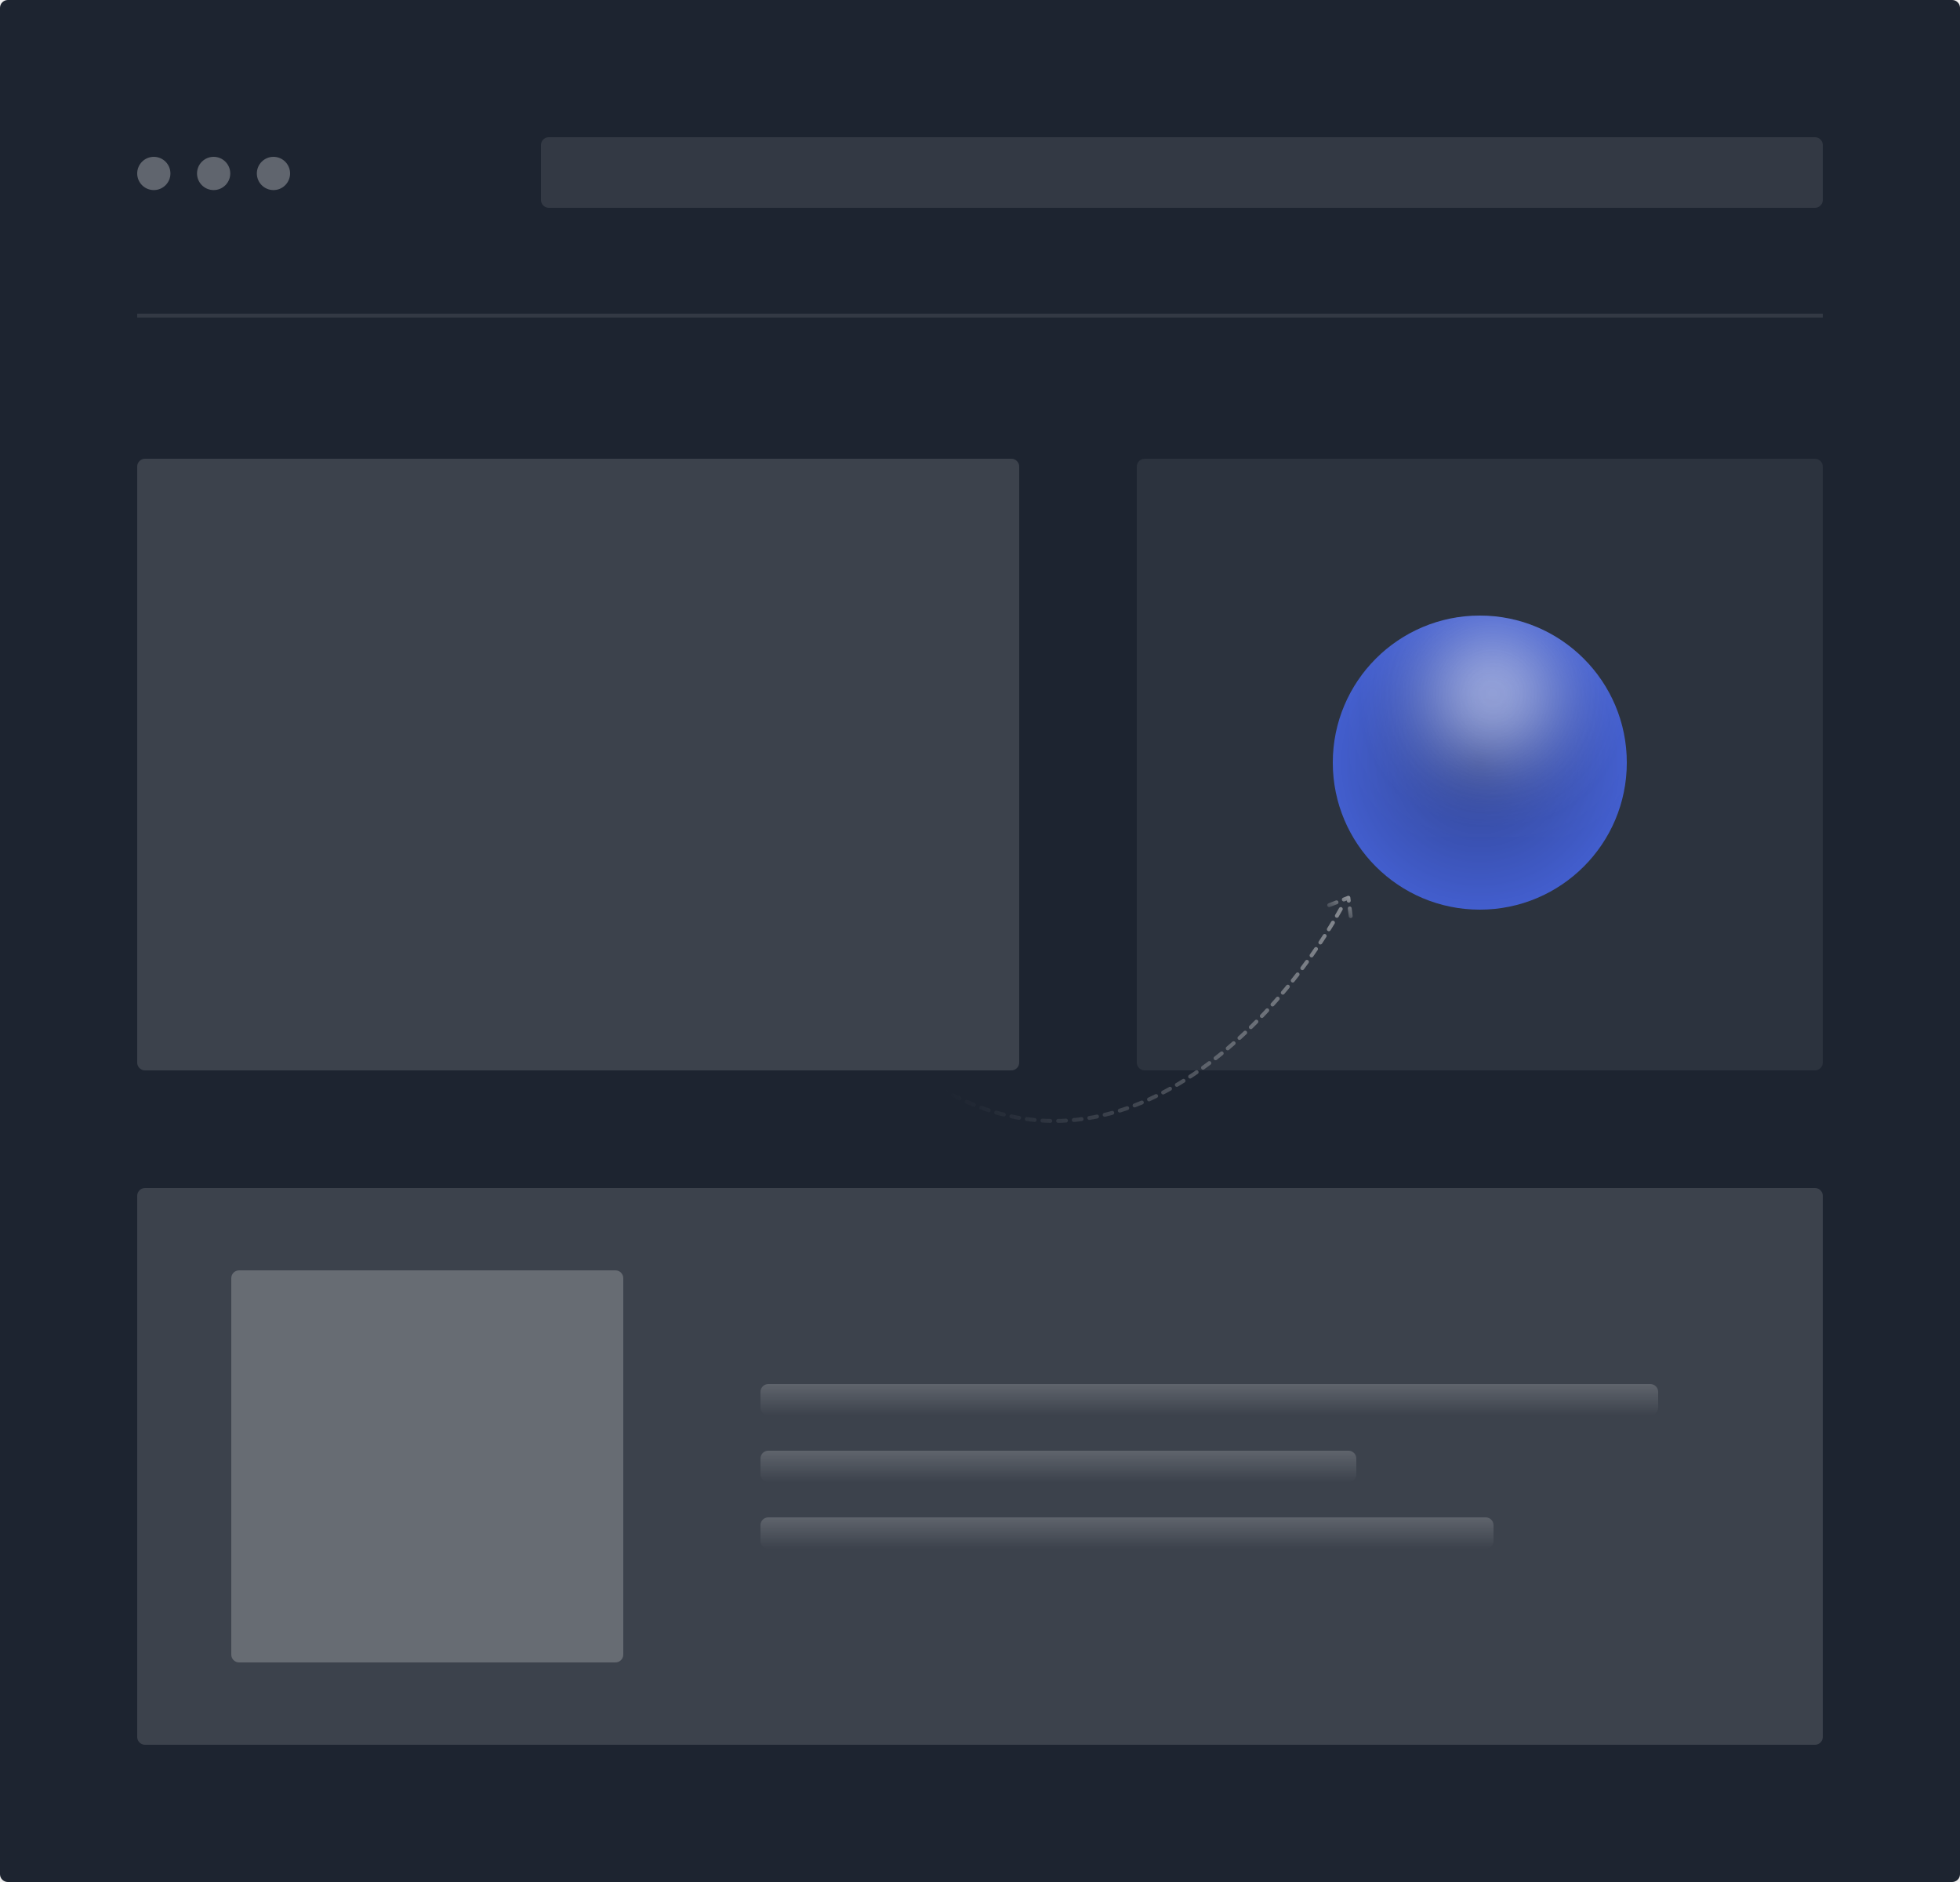
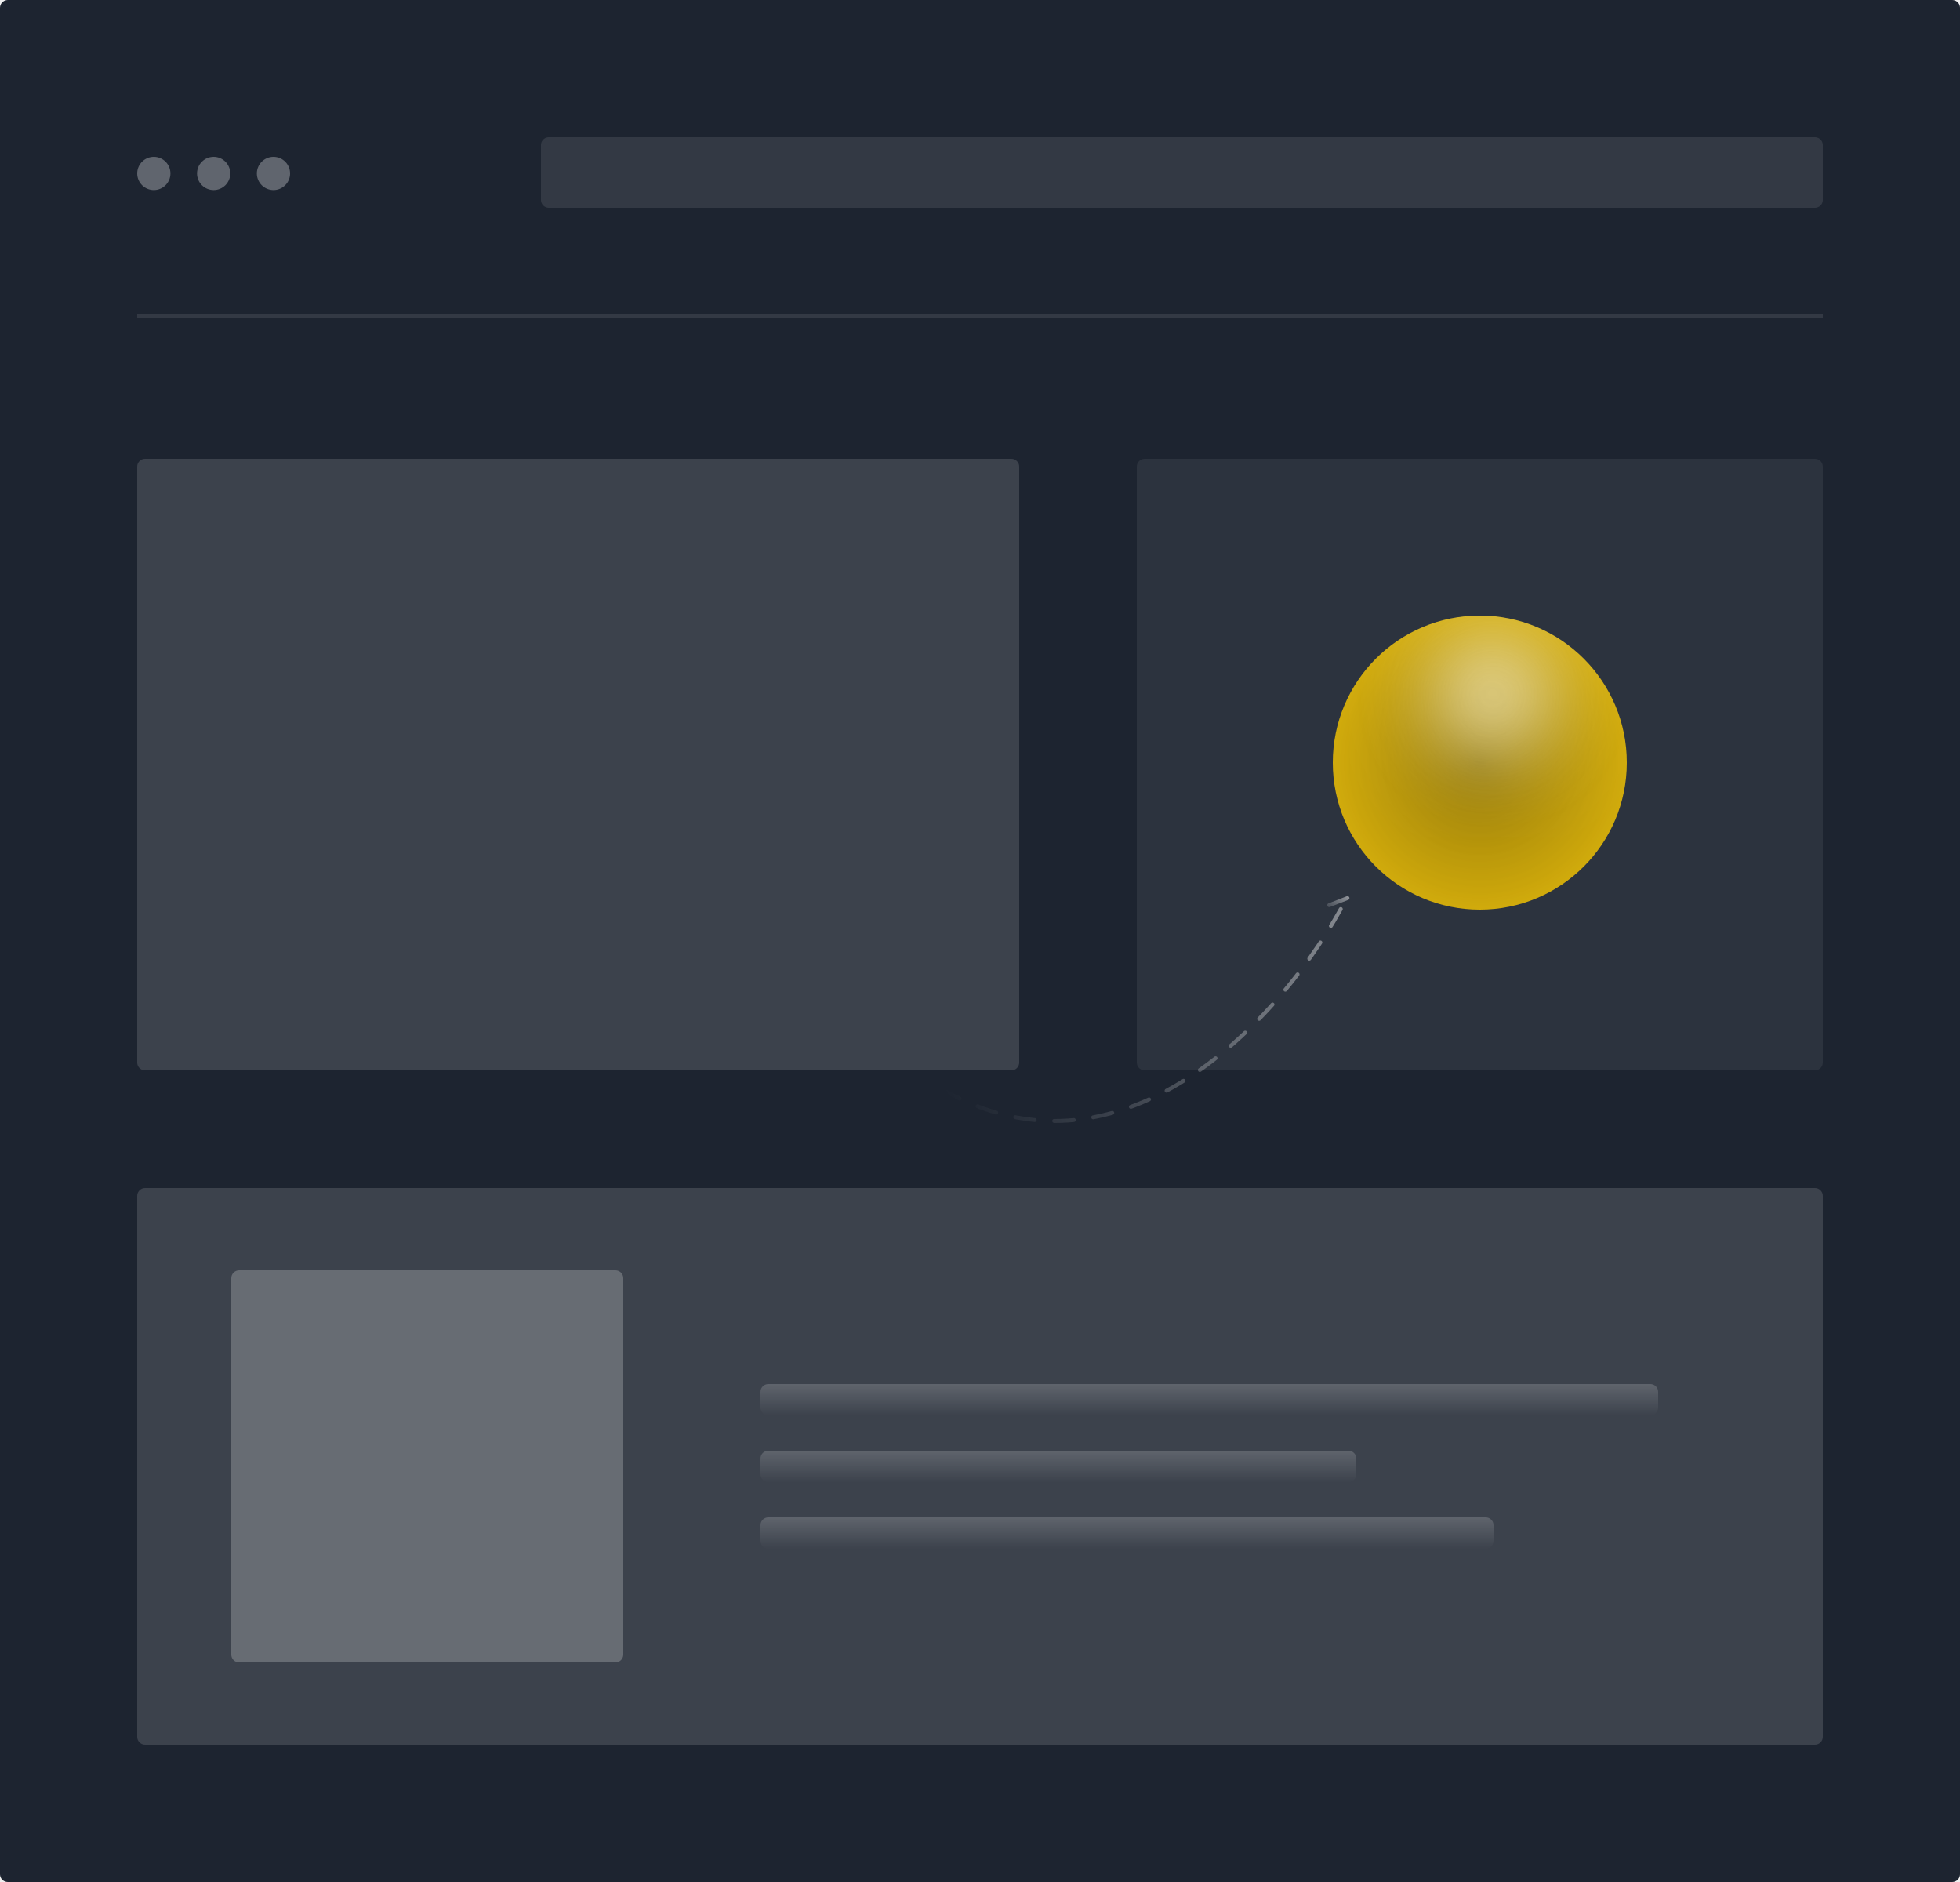
<svg xmlns="http://www.w3.org/2000/svg" width="500" height="480" viewBox="0 0 500 480" fill="none">
+   <style>
+   .floating {
+     animation: float 3s ease-in-out infinite;
+   }
+   .floating-delay-1 {
+     animation-delay: 0.5s;
+   }
+   .floating-delay-2 {
+     animation-delay: 1s;
+   }
+   .dash-line {
+     stroke-dasharray: 5;
+     animation: dash 20s linear infinite;
+   }
+   @keyframes float {
+     0%, 100% { transform: translateY(0); }
+     50% { transform: translateY(-10px); }
+   }
+   @keyframes dash {
+     to { stroke-dashoffset: 1000; }
+   }
+ </style>
  <rect width="500" height="480" rx="2" fill="#1D2430" />
  <rect x="35" y="117" width="225" height="156" rx="2" fill="white" fill-opacity="0.14" />
  <line opacity="0.1" x1="35" y1="80.5" x2="465" y2="80.5" stroke="white" />
-   <rect x="290" y="117" width="175" height="156" rx="2" fill="white" fill-opacity="0.07" />
-   <rect x="35" y="303" width="430" height="142" rx="2" fill="white" fill-opacity="0.14" />
-   <rect x="194" y="353" width="229" height="8" rx="2" fill="url(#paint0_linear_62_128)" fill-opacity="0.18" />
-   <rect x="194" y="370" width="152" height="8" rx="2" fill="url(#paint1_linear_62_128)" fill-opacity="0.18" />
-   <rect x="194" y="387" width="187" height="8" rx="2" fill="url(#paint2_linear_62_128)" fill-opacity="0.18" />
-   <rect x="59" y="324" width="100" height="100" rx="2" fill="white" fill-opacity="0.22" />
+   <rect x="290" y="117" width="175" height="156" rx="2" fill="white" fill-opacity="0.07" class="floating floating-delay-1" />
+   <rect x="35" y="303" width="430" height="142" rx="2" fill="white" fill-opacity="0.14" class="floating floating-delay-2" />
+   <rect x="194" y="353" width="229" height="8" rx="2" fill="url(#paint0_linear_62_128)" fill-opacity="0.18" class="floating" />
+   <rect x="194" y="370" width="152" height="8" rx="2" fill="url(#paint1_linear_62_128)" fill-opacity="0.18" class="floating floating-delay-1" />
+   <rect x="194" y="387" width="187" height="8" rx="2" fill="url(#paint2_linear_62_128)" fill-opacity="0.18" class="floating floating-delay-2" />
+   <rect x="59" y="324" width="100" height="100" rx="2" fill="white" fill-opacity="0.22" class="floating" />
  <rect opacity="0.1" x="138" y="35" width="327" height="18" rx="2" fill="white" />
  <circle opacity="0.3" cx="39.239" cy="44.239" r="4.239" fill="white" />
  <circle opacity="0.3" cx="54.5" cy="44.239" r="4.239" fill="white" />
  <circle opacity="0.3" cx="69.761" cy="44.239" r="4.239" fill="white" />
-   <circle opacity="0.8" cx="377.5" cy="194.5" r="37.5" fill="#4A6CF7" />
+   <circle opacity="0.8" cx="377.5" cy="194.5" r="37.5" fill="#FFCD00" />
  <mask id="mask0_62_128" style="mask-type:alpha" maskUnits="userSpaceOnUse" x="340" y="157" width="75" height="75">
-     <circle opacity="0.8" cx="377.5" cy="194.5" r="37.5" fill="#4A6CF7" />
+     <circle opacity="0.8" cx="377.5" cy="194.5" r="37.5" fill="#FFCD00" />
  </mask>
  <g mask="url(#mask0_62_128)">
    <circle opacity="0.8" cx="377.5" cy="194.5" r="37.5" fill="url(#paint3_radial_62_128)" />
    <g opacity="0.8" filter="url(#filter0_f_62_128)">
      <circle cx="380.809" cy="176.853" r="15.441" fill="white" />
    </g>
  </g>
-   <path d="M342.034 231.847C324.964 262.749 277.939 313.186 226.394 267.718" stroke="url(#paint4_linear_62_128)" stroke-linecap="round" stroke-linejoin="round" stroke-dasharray="2 2" />
-   <path d="M339.077 230.867L343.973 228.971L344.562 233.656" stroke="url(#paint5_linear_62_128)" stroke-linecap="round" stroke-linejoin="round" stroke-dasharray="2 2" />
+   <path d="M342.034 231.847C324.964 262.749 277.939 313.186 226.394 267.718" stroke="url(#paint4_linear_62_128)" stroke-linecap="round" stroke-linejoin="round" stroke-dasharray="2 2" class="dash-line" />
+   <path d="M339.077 230.867L343.973 228.971L344.562 233.656" stroke="url(#paint5_linear_62_128)" stroke-linecap="round" stroke-linejoin="round" stroke-dasharray="2 2" class="dash-line" />
  <defs>
    <filter id="filter0_f_62_128" x="344.368" y="140.412" width="72.882" height="72.882" filterUnits="userSpaceOnUse" color-interpolation-filters="sRGB">
      <feFlood flood-opacity="0" result="BackgroundImageFix" />
      <feBlend mode="normal" in="SourceGraphic" in2="BackgroundImageFix" result="shape" />
      <feGaussianBlur stdDeviation="10.5" result="effect1_foregroundBlur_62_128" />
    </filter>
    <linearGradient id="paint0_linear_62_128" x1="308.5" y1="353" x2="308.5" y2="361" gradientUnits="userSpaceOnUse">
      <stop stop-color="white" />
      <stop offset="1" stop-color="white" stop-opacity="0" />
    </linearGradient>
    <linearGradient id="paint1_linear_62_128" x1="270" y1="370" x2="270" y2="378" gradientUnits="userSpaceOnUse">
      <stop stop-color="white" />
      <stop offset="1" stop-color="white" stop-opacity="0" />
    </linearGradient>
    <linearGradient id="paint2_linear_62_128" x1="287.5" y1="387" x2="287.5" y2="395" gradientUnits="userSpaceOnUse">
      <stop stop-color="white" />
      <stop offset="1" stop-color="white" stop-opacity="0" />
    </linearGradient>
    <radialGradient id="paint3_radial_62_128" cx="0" cy="0" r="1" gradientUnits="userSpaceOnUse" gradientTransform="translate(377.5 194.5) rotate(90) scale(40.2574)">
      <stop stop-opacity="0.47" />
      <stop offset="1" stop-opacity="0" />
    </radialGradient>
    <linearGradient id="paint4_linear_62_128" x1="358.554" y1="226.723" x2="242.956" y2="282.349" gradientUnits="userSpaceOnUse">
      <stop stop-color="white" stop-opacity="0.48" />
      <stop offset="1" stop-color="white" stop-opacity="0" />
    </linearGradient>
    <linearGradient id="paint5_linear_62_128" x1="343.992" y1="228.548" x2="340.23" y2="234.571" gradientUnits="userSpaceOnUse">
      <stop stop-color="white" stop-opacity="0.48" />
      <stop offset="1" stop-color="white" stop-opacity="0" />
    </linearGradient>
  </defs>
</svg>
